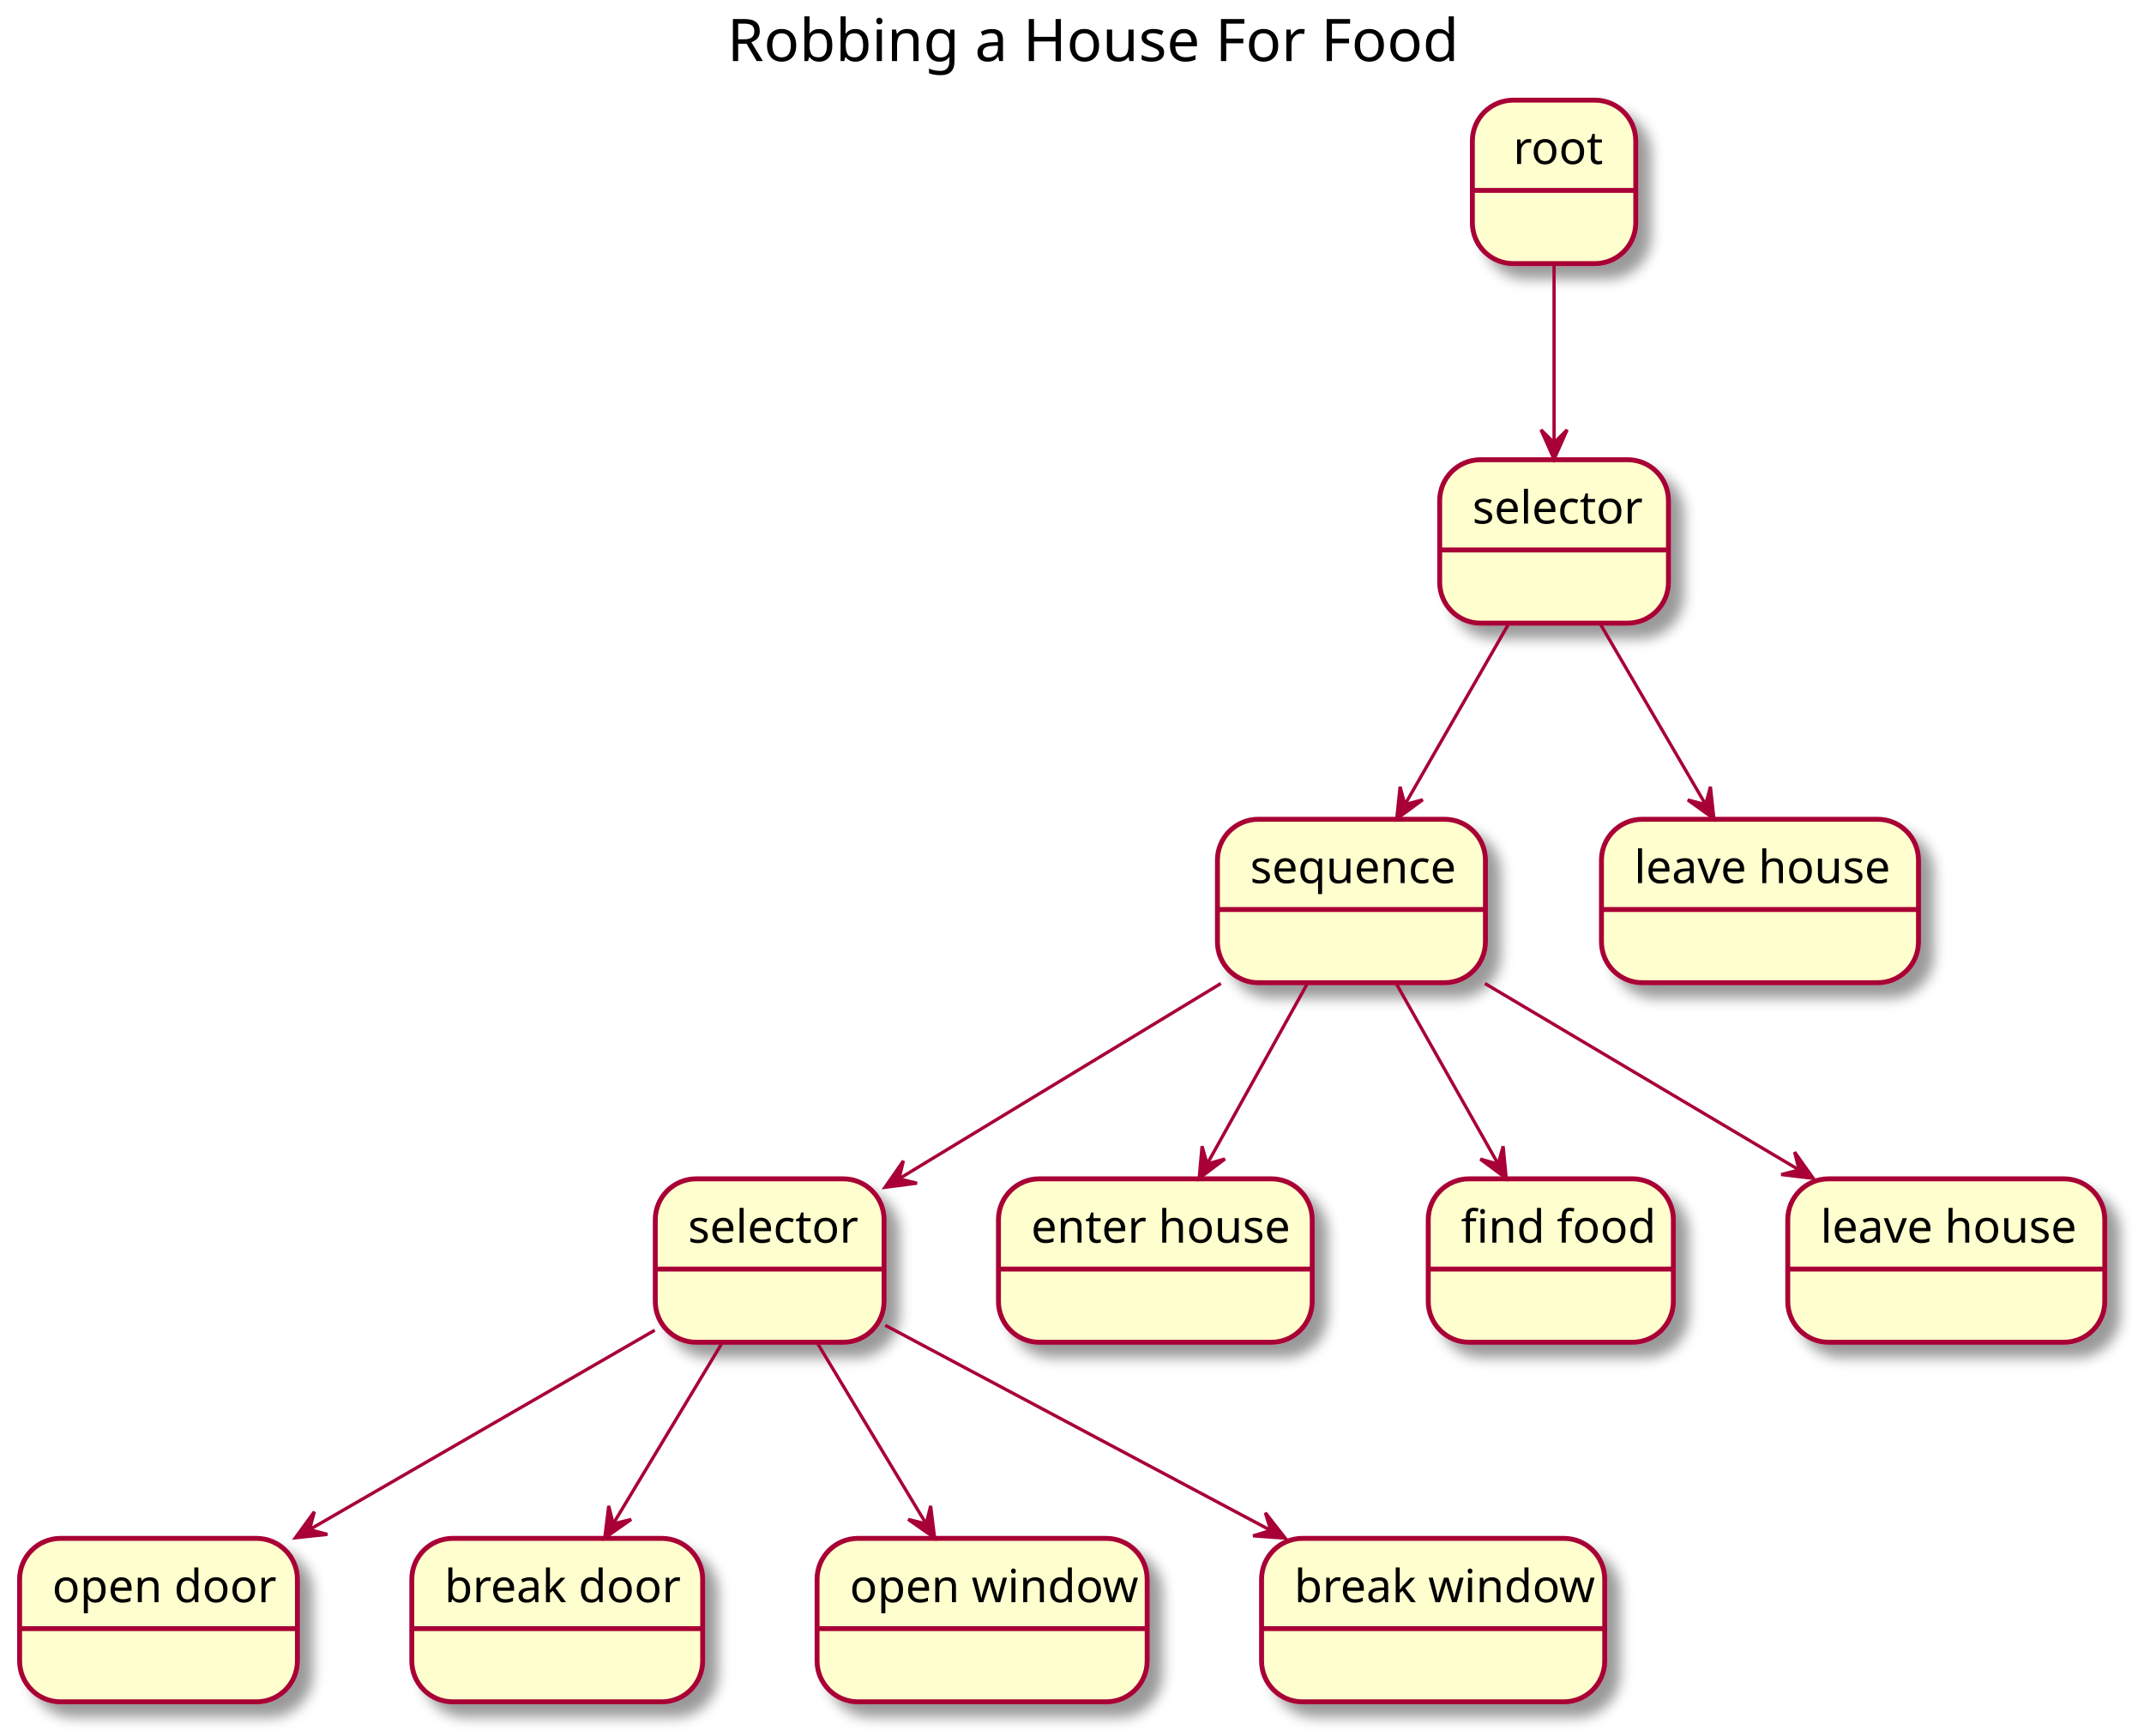
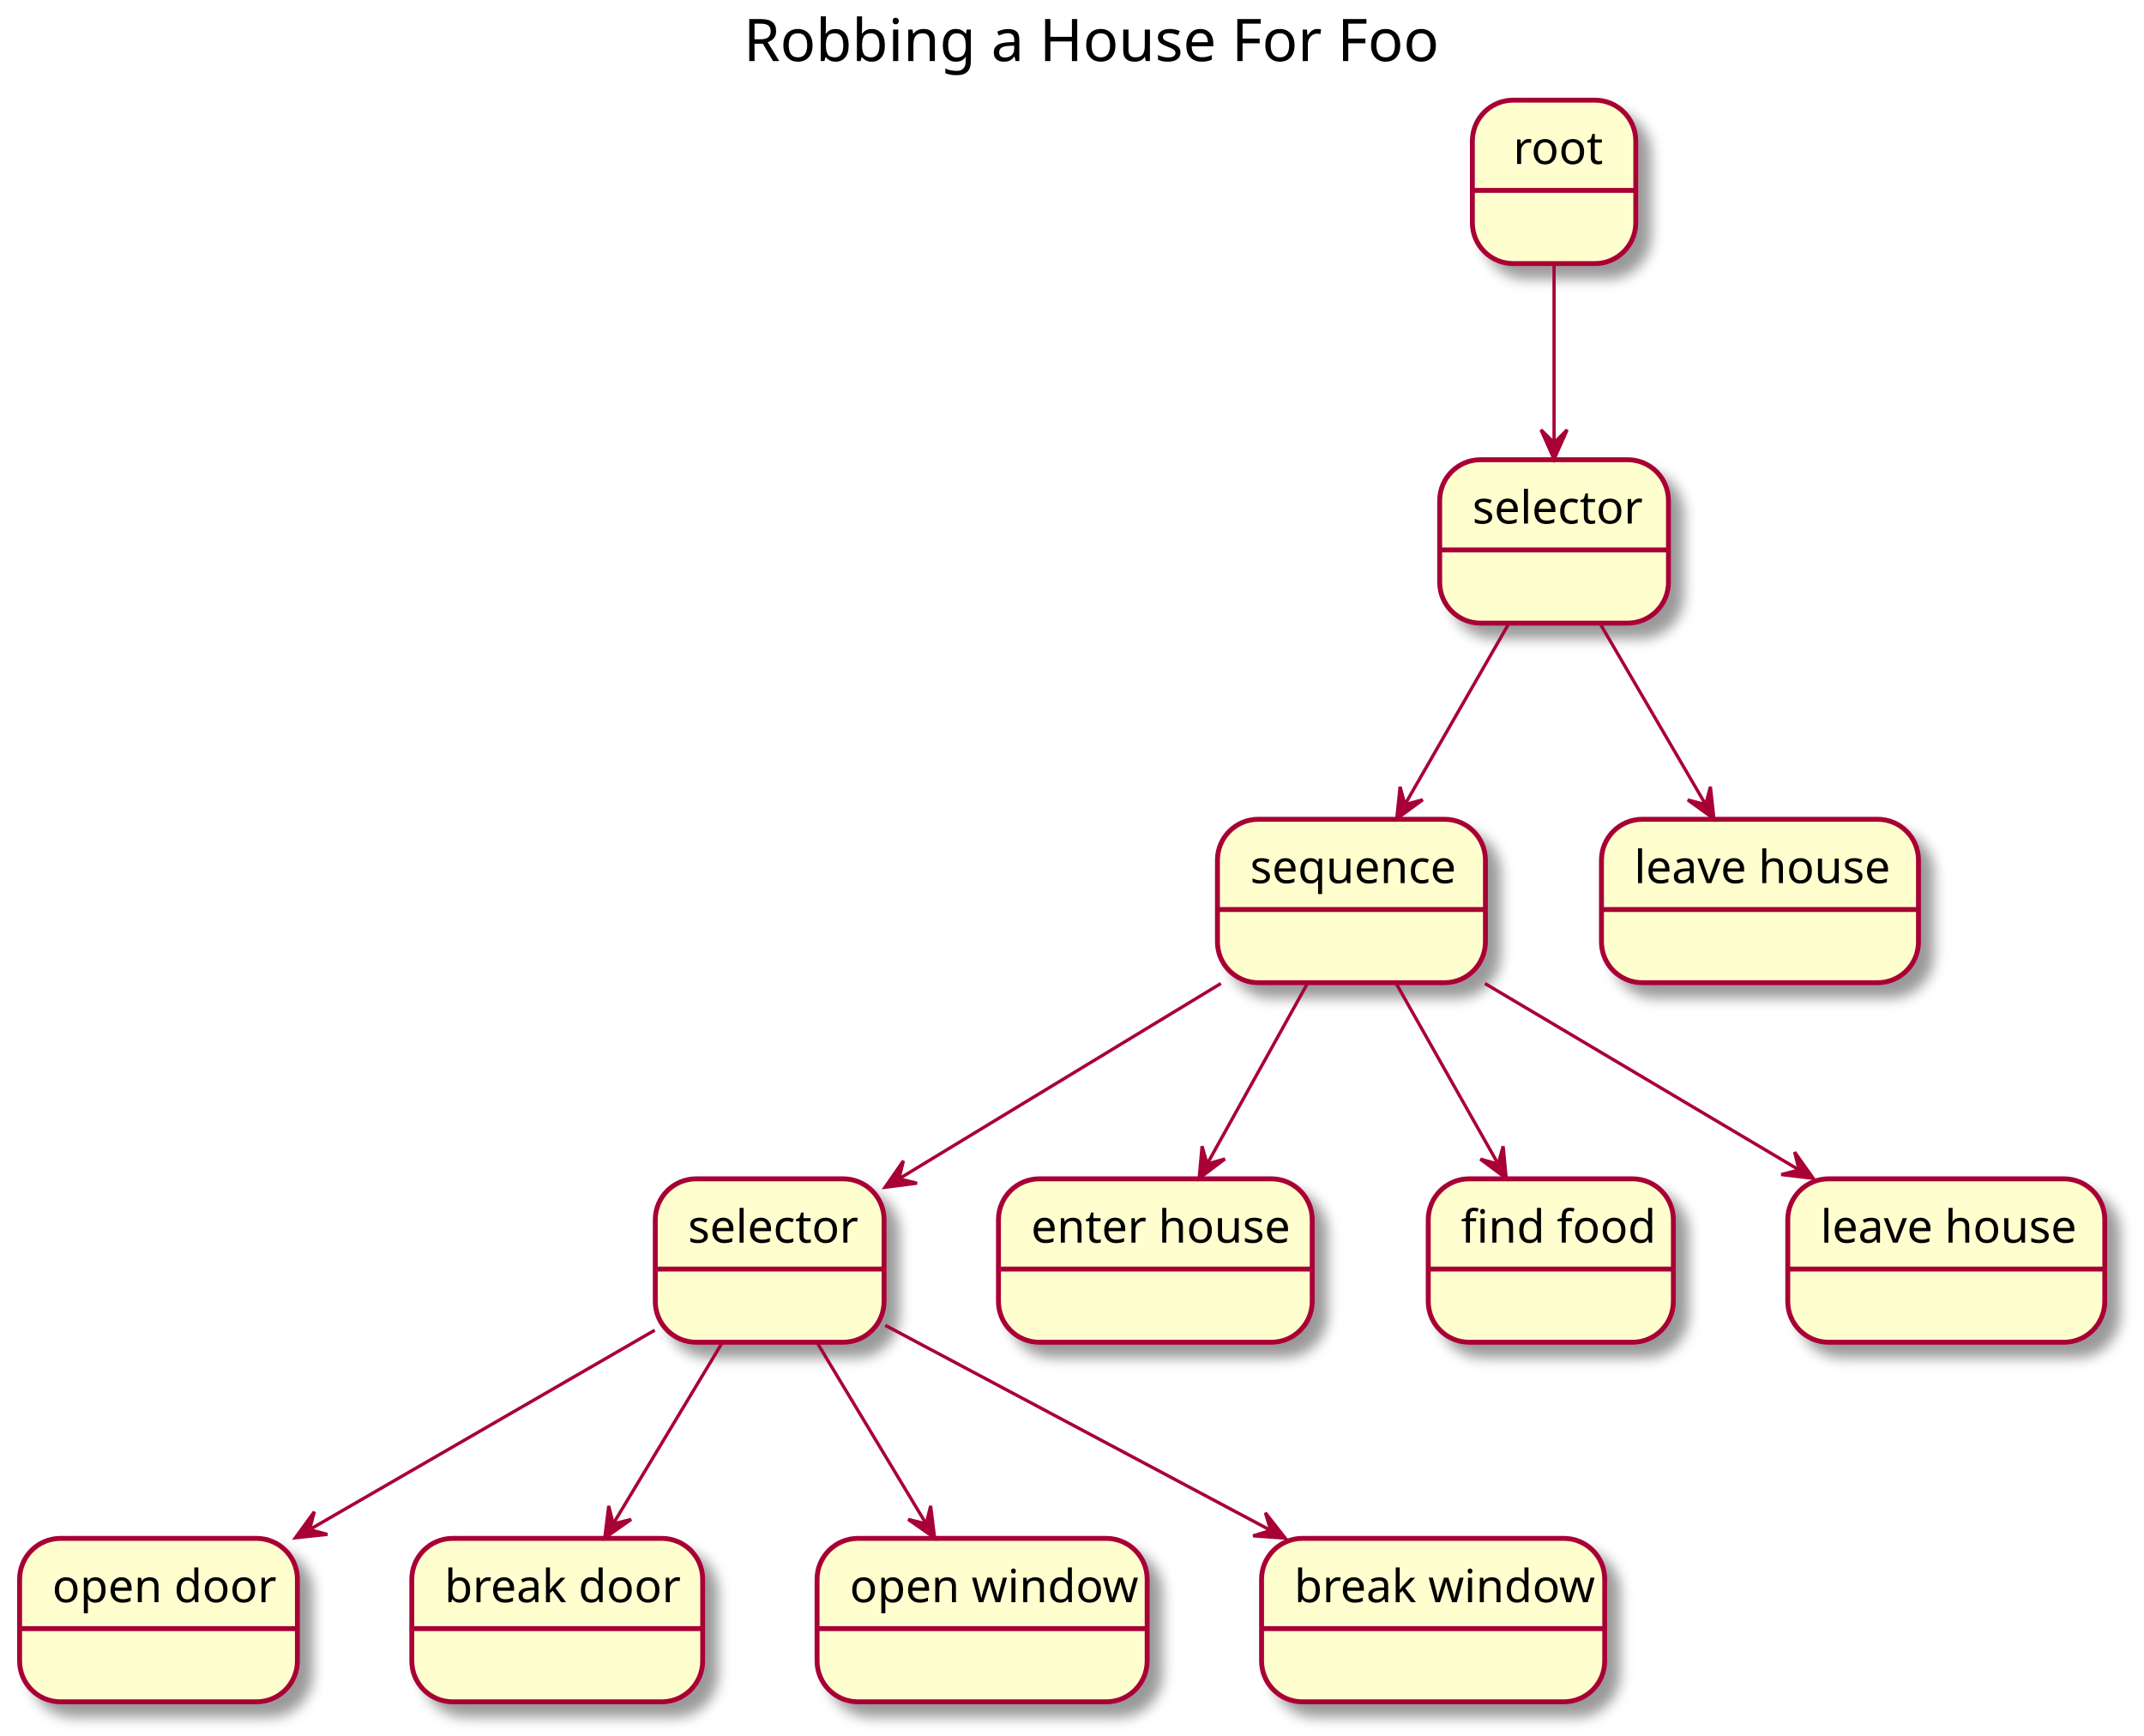
<svg xmlns="http://www.w3.org/2000/svg" contentScriptType="application/ecmascript" contentStyleType="text/css" height="531px" preserveAspectRatio="none" style="width:656px;height:531px;" version="1.1" viewBox="0 0 656 531" width="656px" zoomAndPan="magnify">
  <defs>
-     <filter height="300%" id="f15c14s69ufkh3" width="300%" x="-1" y="-1">
+     <filter height="300%" id="frvhpig6zppsf" width="300%" x="-1" y="-1">
      <feGaussianBlur result="blurOut" stdDeviation="2.0" />
      <feColorMatrix in="blurOut" result="blurOut2" type="matrix" values="0 0 0 0 0 0 0 0 0 0 0 0 0 0 0 0 0 0 .4 0" />
      <feOffset dx="4.0" dy="4.0" in="blurOut2" result="blurOut3" />
      <feBlend in="SourceGraphic" in2="blurOut3" mode="normal" />
    </filter>
  </defs>
  <g>
-     <text fill="#000000" font-family="sans-serif" font-size="18" lengthAdjust="spacingAndGlyphs" textLength="217" x="222.5" y="18.686">Robbing a House For Food</text>
-     <rect fill="#FEFECE" filter="url(#f15c14s69ufkh3)" height="50" rx="12.5" ry="12.5" style="stroke: #A80036; stroke-width: 1.5;" width="70" x="440.5" y="140.641" />
+     <text fill="#000000" font-family="sans-serif" font-size="18" lengthAdjust="spacingAndGlyphs" textLength="207" x="227.5" y="18.686">Robbing a House For Foo</text>
+     <rect fill="#FEFECE" filter="url(#frvhpig6zppsf)" height="50" rx="12.5" ry="12.5" style="stroke: #A80036; stroke-width: 1.5;" width="70" x="440.5" y="140.641" />
    <line style="stroke: #A80036; stroke-width: 1.5;" x1="440.5" x2="510.5" y1="168.25" y2="168.25" />
    <text fill="#000000" font-family="sans-serif" font-size="14" lengthAdjust="spacingAndGlyphs" textLength="50" x="450.5" y="160.174">selector</text>
-     <rect fill="#FEFECE" filter="url(#f15c14s69ufkh3)" height="50" rx="12.5" ry="12.5" style="stroke: #A80036; stroke-width: 1.5;" width="82" x="372.5" y="250.641" />
+     <rect fill="#FEFECE" filter="url(#frvhpig6zppsf)" height="50" rx="12.5" ry="12.5" style="stroke: #A80036; stroke-width: 1.5;" width="82" x="372.5" y="250.641" />
    <line style="stroke: #A80036; stroke-width: 1.5;" x1="372.5" x2="454.5" y1="278.25" y2="278.25" />
    <text fill="#000000" font-family="sans-serif" font-size="14" lengthAdjust="spacingAndGlyphs" textLength="62" x="382.5" y="270.174">sequence</text>
-     <rect fill="#FEFECE" filter="url(#f15c14s69ufkh3)" height="50" rx="12.5" ry="12.5" style="stroke: #A80036; stroke-width: 1.5;" width="70" x="200.5" y="360.641" />
+     <rect fill="#FEFECE" filter="url(#frvhpig6zppsf)" height="50" rx="12.5" ry="12.5" style="stroke: #A80036; stroke-width: 1.5;" width="70" x="200.5" y="360.641" />
    <line style="stroke: #A80036; stroke-width: 1.5;" x1="200.5" x2="270.5" y1="388.25" y2="388.25" />
    <text fill="#000000" font-family="sans-serif" font-size="14" lengthAdjust="spacingAndGlyphs" textLength="50" x="210.5" y="380.174">selector</text>
-     <rect fill="#FEFECE" filter="url(#f15c14s69ufkh3)" height="50" rx="12.5" ry="12.5" style="stroke: #A80036; stroke-width: 1.5;" width="85" x="6" y="470.641" />
+     <rect fill="#FEFECE" filter="url(#frvhpig6zppsf)" height="50" rx="12.5" ry="12.5" style="stroke: #A80036; stroke-width: 1.5;" width="85" x="6" y="470.641" />
    <line style="stroke: #A80036; stroke-width: 1.5;" x1="6" x2="91" y1="498.25" y2="498.25" />
    <text fill="#000000" font-family="sans-serif" font-size="14" lengthAdjust="spacingAndGlyphs" textLength="65" x="16" y="490.174">open door</text>
-     <rect fill="#FEFECE" filter="url(#f15c14s69ufkh3)" height="50" rx="12.5" ry="12.5" style="stroke: #A80036; stroke-width: 1.5;" width="89" x="126" y="470.641" />
+     <rect fill="#FEFECE" filter="url(#frvhpig6zppsf)" height="50" rx="12.5" ry="12.5" style="stroke: #A80036; stroke-width: 1.5;" width="89" x="126" y="470.641" />
    <line style="stroke: #A80036; stroke-width: 1.5;" x1="126" x2="215" y1="498.25" y2="498.25" />
    <text fill="#000000" font-family="sans-serif" font-size="14" lengthAdjust="spacingAndGlyphs" textLength="69" x="136" y="490.174">break door</text>
-     <rect fill="#FEFECE" filter="url(#f15c14s69ufkh3)" height="50" rx="12.5" ry="12.5" style="stroke: #A80036; stroke-width: 1.5;" width="101" x="250" y="470.641" />
+     <rect fill="#FEFECE" filter="url(#frvhpig6zppsf)" height="50" rx="12.5" ry="12.5" style="stroke: #A80036; stroke-width: 1.5;" width="101" x="250" y="470.641" />
    <line style="stroke: #A80036; stroke-width: 1.5;" x1="250" x2="351" y1="498.25" y2="498.25" />
    <text fill="#000000" font-family="sans-serif" font-size="14" lengthAdjust="spacingAndGlyphs" textLength="81" x="260" y="490.174">open window</text>
-     <rect fill="#FEFECE" filter="url(#f15c14s69ufkh3)" height="50" rx="12.5" ry="12.5" style="stroke: #A80036; stroke-width: 1.5;" width="105" x="386" y="470.641" />
+     <rect fill="#FEFECE" filter="url(#frvhpig6zppsf)" height="50" rx="12.5" ry="12.5" style="stroke: #A80036; stroke-width: 1.5;" width="105" x="386" y="470.641" />
    <line style="stroke: #A80036; stroke-width: 1.5;" x1="386" x2="491" y1="498.25" y2="498.25" />
    <text fill="#000000" font-family="sans-serif" font-size="14" lengthAdjust="spacingAndGlyphs" textLength="85" x="396" y="490.174">break window</text>
-     <rect fill="#FEFECE" filter="url(#f15c14s69ufkh3)" height="50" rx="12.5" ry="12.5" style="stroke: #A80036; stroke-width: 1.5;" width="96" x="305.5" y="360.641" />
+     <rect fill="#FEFECE" filter="url(#frvhpig6zppsf)" height="50" rx="12.5" ry="12.5" style="stroke: #A80036; stroke-width: 1.5;" width="96" x="305.5" y="360.641" />
    <line style="stroke: #A80036; stroke-width: 1.5;" x1="305.5" x2="401.5" y1="388.25" y2="388.25" />
    <text fill="#000000" font-family="sans-serif" font-size="14" lengthAdjust="spacingAndGlyphs" textLength="76" x="315.5" y="380.174">enter house</text>
-     <rect fill="#FEFECE" filter="url(#f15c14s69ufkh3)" height="50" rx="12.5" ry="12.5" style="stroke: #A80036; stroke-width: 1.5;" width="75" x="437" y="360.641" />
+     <rect fill="#FEFECE" filter="url(#frvhpig6zppsf)" height="50" rx="12.5" ry="12.5" style="stroke: #A80036; stroke-width: 1.5;" width="75" x="437" y="360.641" />
    <line style="stroke: #A80036; stroke-width: 1.5;" x1="437" x2="512" y1="388.25" y2="388.25" />
    <text fill="#000000" font-family="sans-serif" font-size="14" lengthAdjust="spacingAndGlyphs" textLength="55" x="447" y="380.174">find food</text>
-     <rect fill="#FEFECE" filter="url(#f15c14s69ufkh3)" height="50" rx="12.5" ry="12.5" style="stroke: #A80036; stroke-width: 1.5;" width="97" x="547" y="360.641" />
+     <rect fill="#FEFECE" filter="url(#frvhpig6zppsf)" height="50" rx="12.5" ry="12.5" style="stroke: #A80036; stroke-width: 1.5;" width="97" x="547" y="360.641" />
    <line style="stroke: #A80036; stroke-width: 1.5;" x1="547" x2="644" y1="388.25" y2="388.25" />
    <text fill="#000000" font-family="sans-serif" font-size="14" lengthAdjust="spacingAndGlyphs" textLength="77" x="557" y="380.174">leave house</text>
-     <rect fill="#FEFECE" filter="url(#f15c14s69ufkh3)" height="50" rx="12.5" ry="12.5" style="stroke: #A80036; stroke-width: 1.5;" width="97" x="490" y="250.641" />
+     <rect fill="#FEFECE" filter="url(#frvhpig6zppsf)" height="50" rx="12.5" ry="12.5" style="stroke: #A80036; stroke-width: 1.5;" width="97" x="490" y="250.641" />
    <line style="stroke: #A80036; stroke-width: 1.5;" x1="490" x2="587" y1="278.25" y2="278.25" />
    <text fill="#000000" font-family="sans-serif" font-size="14" lengthAdjust="spacingAndGlyphs" textLength="77" x="500" y="270.174">leave house</text>
-     <rect fill="#FEFECE" filter="url(#f15c14s69ufkh3)" height="50" rx="12.5" ry="12.5" style="stroke: #A80036; stroke-width: 1.5;" width="50" x="450.5" y="30.641" />
+     <rect fill="#FEFECE" filter="url(#frvhpig6zppsf)" height="50" rx="12.5" ry="12.5" style="stroke: #A80036; stroke-width: 1.5;" width="50" x="450.5" y="30.641" />
    <line style="stroke: #A80036; stroke-width: 1.5;" x1="450.5" x2="500.5" y1="58.25" y2="58.25" />
    <text fill="#000000" font-family="sans-serif" font-size="14" lengthAdjust="spacingAndGlyphs" textLength="25" x="463" y="50.174">root</text>
    <path d="M475.5,80.878 C475.5,96.998 475.5,118.262 475.5,135.332 " fill="none" id="root-&gt;selector1" style="stroke: #A80036; stroke-width: 1.0;" />
    <polygon fill="#A80036" points="475.5,140.485,479.5,131.485,475.5,135.485,471.5,131.485,475.5,140.485" style="stroke: #A80036; stroke-width: 1.0;" />
    <path d="M461.586,190.878 C452.253,207.136 439.914,228.629 430.073,245.773 " fill="none" id="selector1-&gt;sequence1" style="stroke: #A80036; stroke-width: 1.0;" />
    <polygon fill="#A80036" points="427.368,250.485,435.318,244.671,429.858,246.148,428.38,240.688,427.368,250.485" style="stroke: #A80036; stroke-width: 1.0;" />
    <path d="M373.553,300.878 C344.267,318.647 304.676,342.669 275.401,360.431 " fill="none" id="sequence1-&gt;selector2" style="stroke: #A80036; stroke-width: 1.0;" />
    <polygon fill="#A80036" points="270.794,363.227,280.563,361.976,275.068,360.632,276.412,355.137,270.794,363.227" style="stroke: #A80036; stroke-width: 1.0;" />
    <path d="M200.327,406.955 C170.457,424.206 127.364,449.093 94.713,467.95 " fill="none" id="selector2-&gt;openDoor1" style="stroke: #A80036; stroke-width: 1.0;" />
    <polygon fill="#A80036" points="90.381,470.453,100.175,469.415,94.711,467.952,96.174,462.488,90.381,470.453" style="stroke: #A80036; stroke-width: 1.0;" />
    <path d="M220.913,410.878 C211.128,427.136 198.192,448.629 187.875,465.772 " fill="none" id="selector2-&gt;breakDoor1" style="stroke: #A80036; stroke-width: 1.0;" />
    <polygon fill="#A80036" points="185.039,470.484,193.108,464.837,187.618,466.2,186.254,460.711,185.039,470.484" style="stroke: #A80036; stroke-width: 1.0;" />
    <path d="M250.087,410.878 C259.872,427.136 272.808,448.629 283.125,465.772 " fill="none" id="selector2-&gt;openWindow1" style="stroke: #A80036; stroke-width: 1.0;" />
    <polygon fill="#A80036" points="285.961,470.484,284.746,460.711,283.382,466.2,277.892,464.837,285.961,470.484" style="stroke: #A80036; stroke-width: 1.0;" />
    <path d="M270.86,405.453 C303.365,422.746 351.901,448.568 388.395,467.984 " fill="none" id="selector2-&gt;breakWindow1" style="stroke: #A80036; stroke-width: 1.0;" />
    <polygon fill="#A80036" points="393.235,470.559,387.168,462.8,388.821,468.21,383.411,469.863,393.235,470.559" style="stroke: #A80036; stroke-width: 1.0;" />
    <path d="M400.035,300.878 C391.003,317.136 379.062,338.629 369.538,355.773 " fill="none" id="sequence1-&gt;enterHouse1" style="stroke: #A80036; stroke-width: 1.0;" />
    <polygon fill="#A80036" points="366.92,360.485,374.788,354.561,369.349,356.114,367.796,350.675,366.92,360.485" style="stroke: #A80036; stroke-width: 1.0;" />
    <path d="M427.19,300.878 C436.372,317.136 448.512,338.629 458.195,355.773 " fill="none" id="sequence1-&gt;findFood1" style="stroke: #A80036; stroke-width: 1.0;" />
    <polygon fill="#A80036" points="460.856,360.485,459.912,350.681,458.397,356.131,452.946,354.616,460.856,360.485" style="stroke: #A80036; stroke-width: 1.0;" />
    <path d="M454.344,300.878 C482.796,317.762 520.761,340.29 550.151,357.731 " fill="none" id="sequence1-&gt;leaveHouse1" style="stroke: #A80036; stroke-width: 1.0;" />
    <polygon fill="#A80036" points="554.792,360.485,549.093,352.452,550.492,357.933,545.011,359.332,554.792,360.485" style="stroke: #A80036; stroke-width: 1.0;" />
    <path d="M489.638,190.878 C499.122,207.136 511.66,228.629 521.66,245.773 " fill="none" id="selector1-&gt;leaveHouse2" style="stroke: #A80036; stroke-width: 1.0;" />
    <polygon fill="#A80036" points="524.409,250.485,523.33,240.695,521.89,246.166,516.42,244.725,524.409,250.485" style="stroke: #A80036; stroke-width: 1.0;" />
  </g>
</svg>
